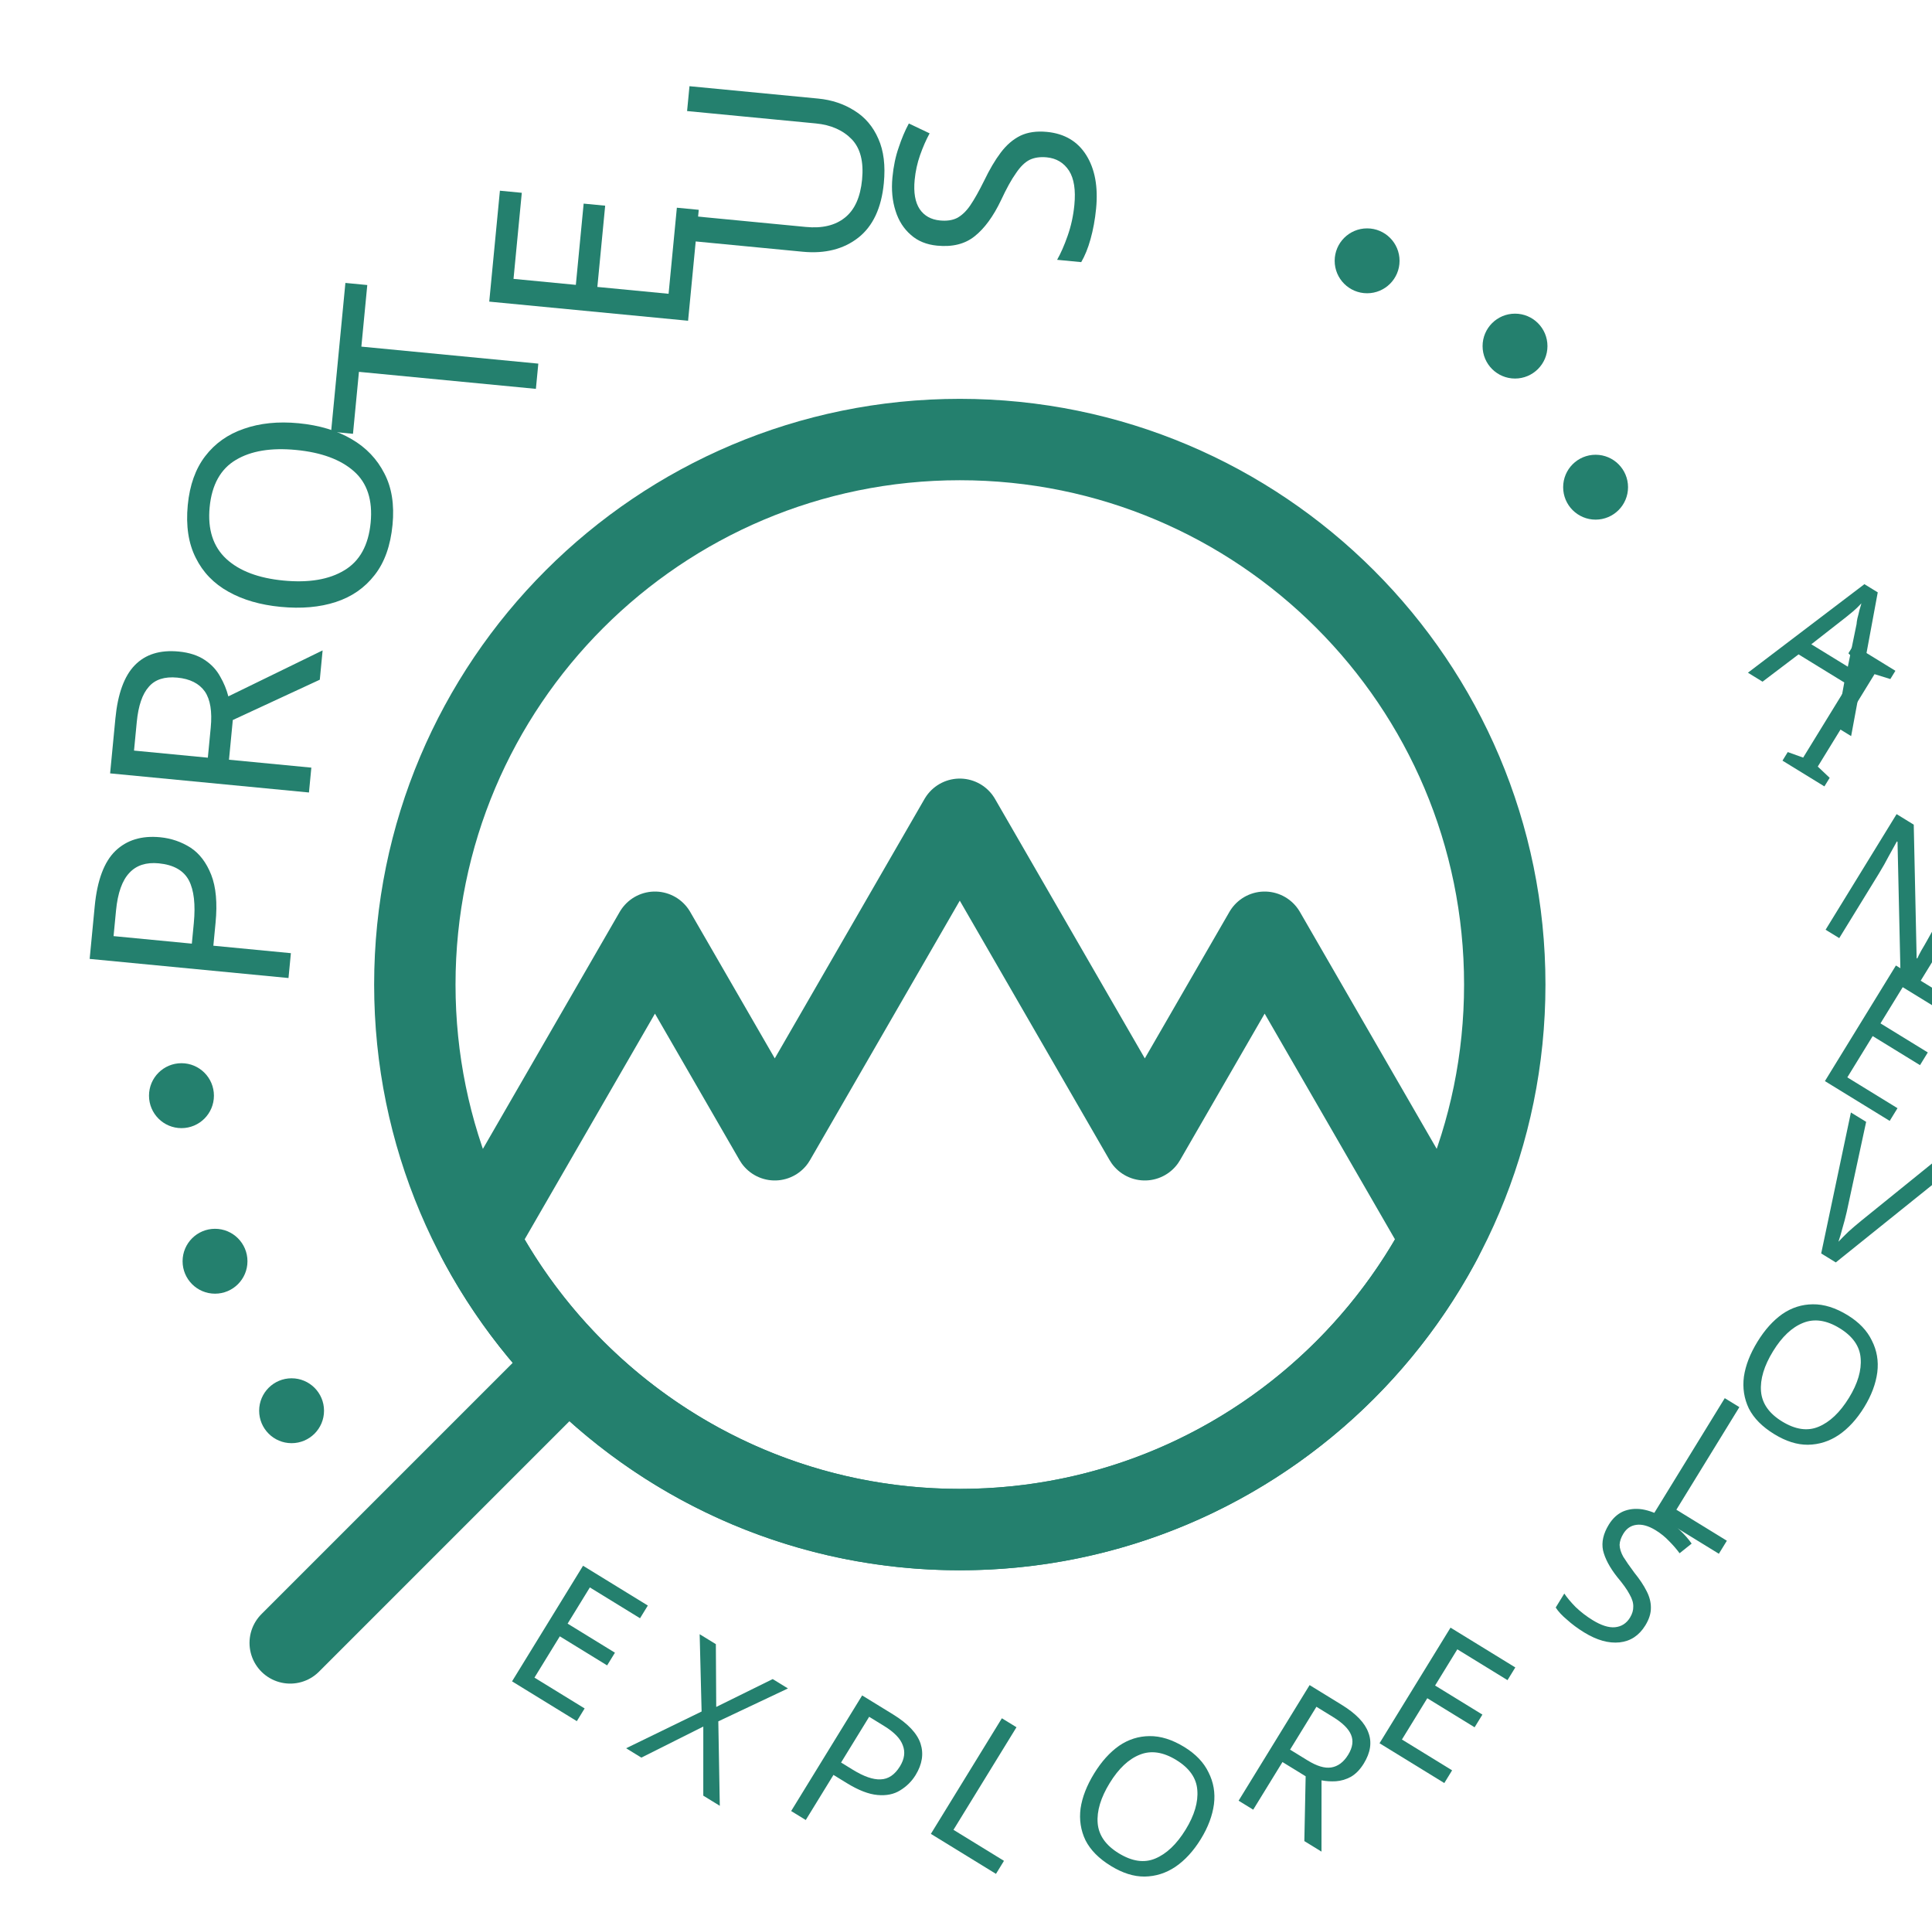
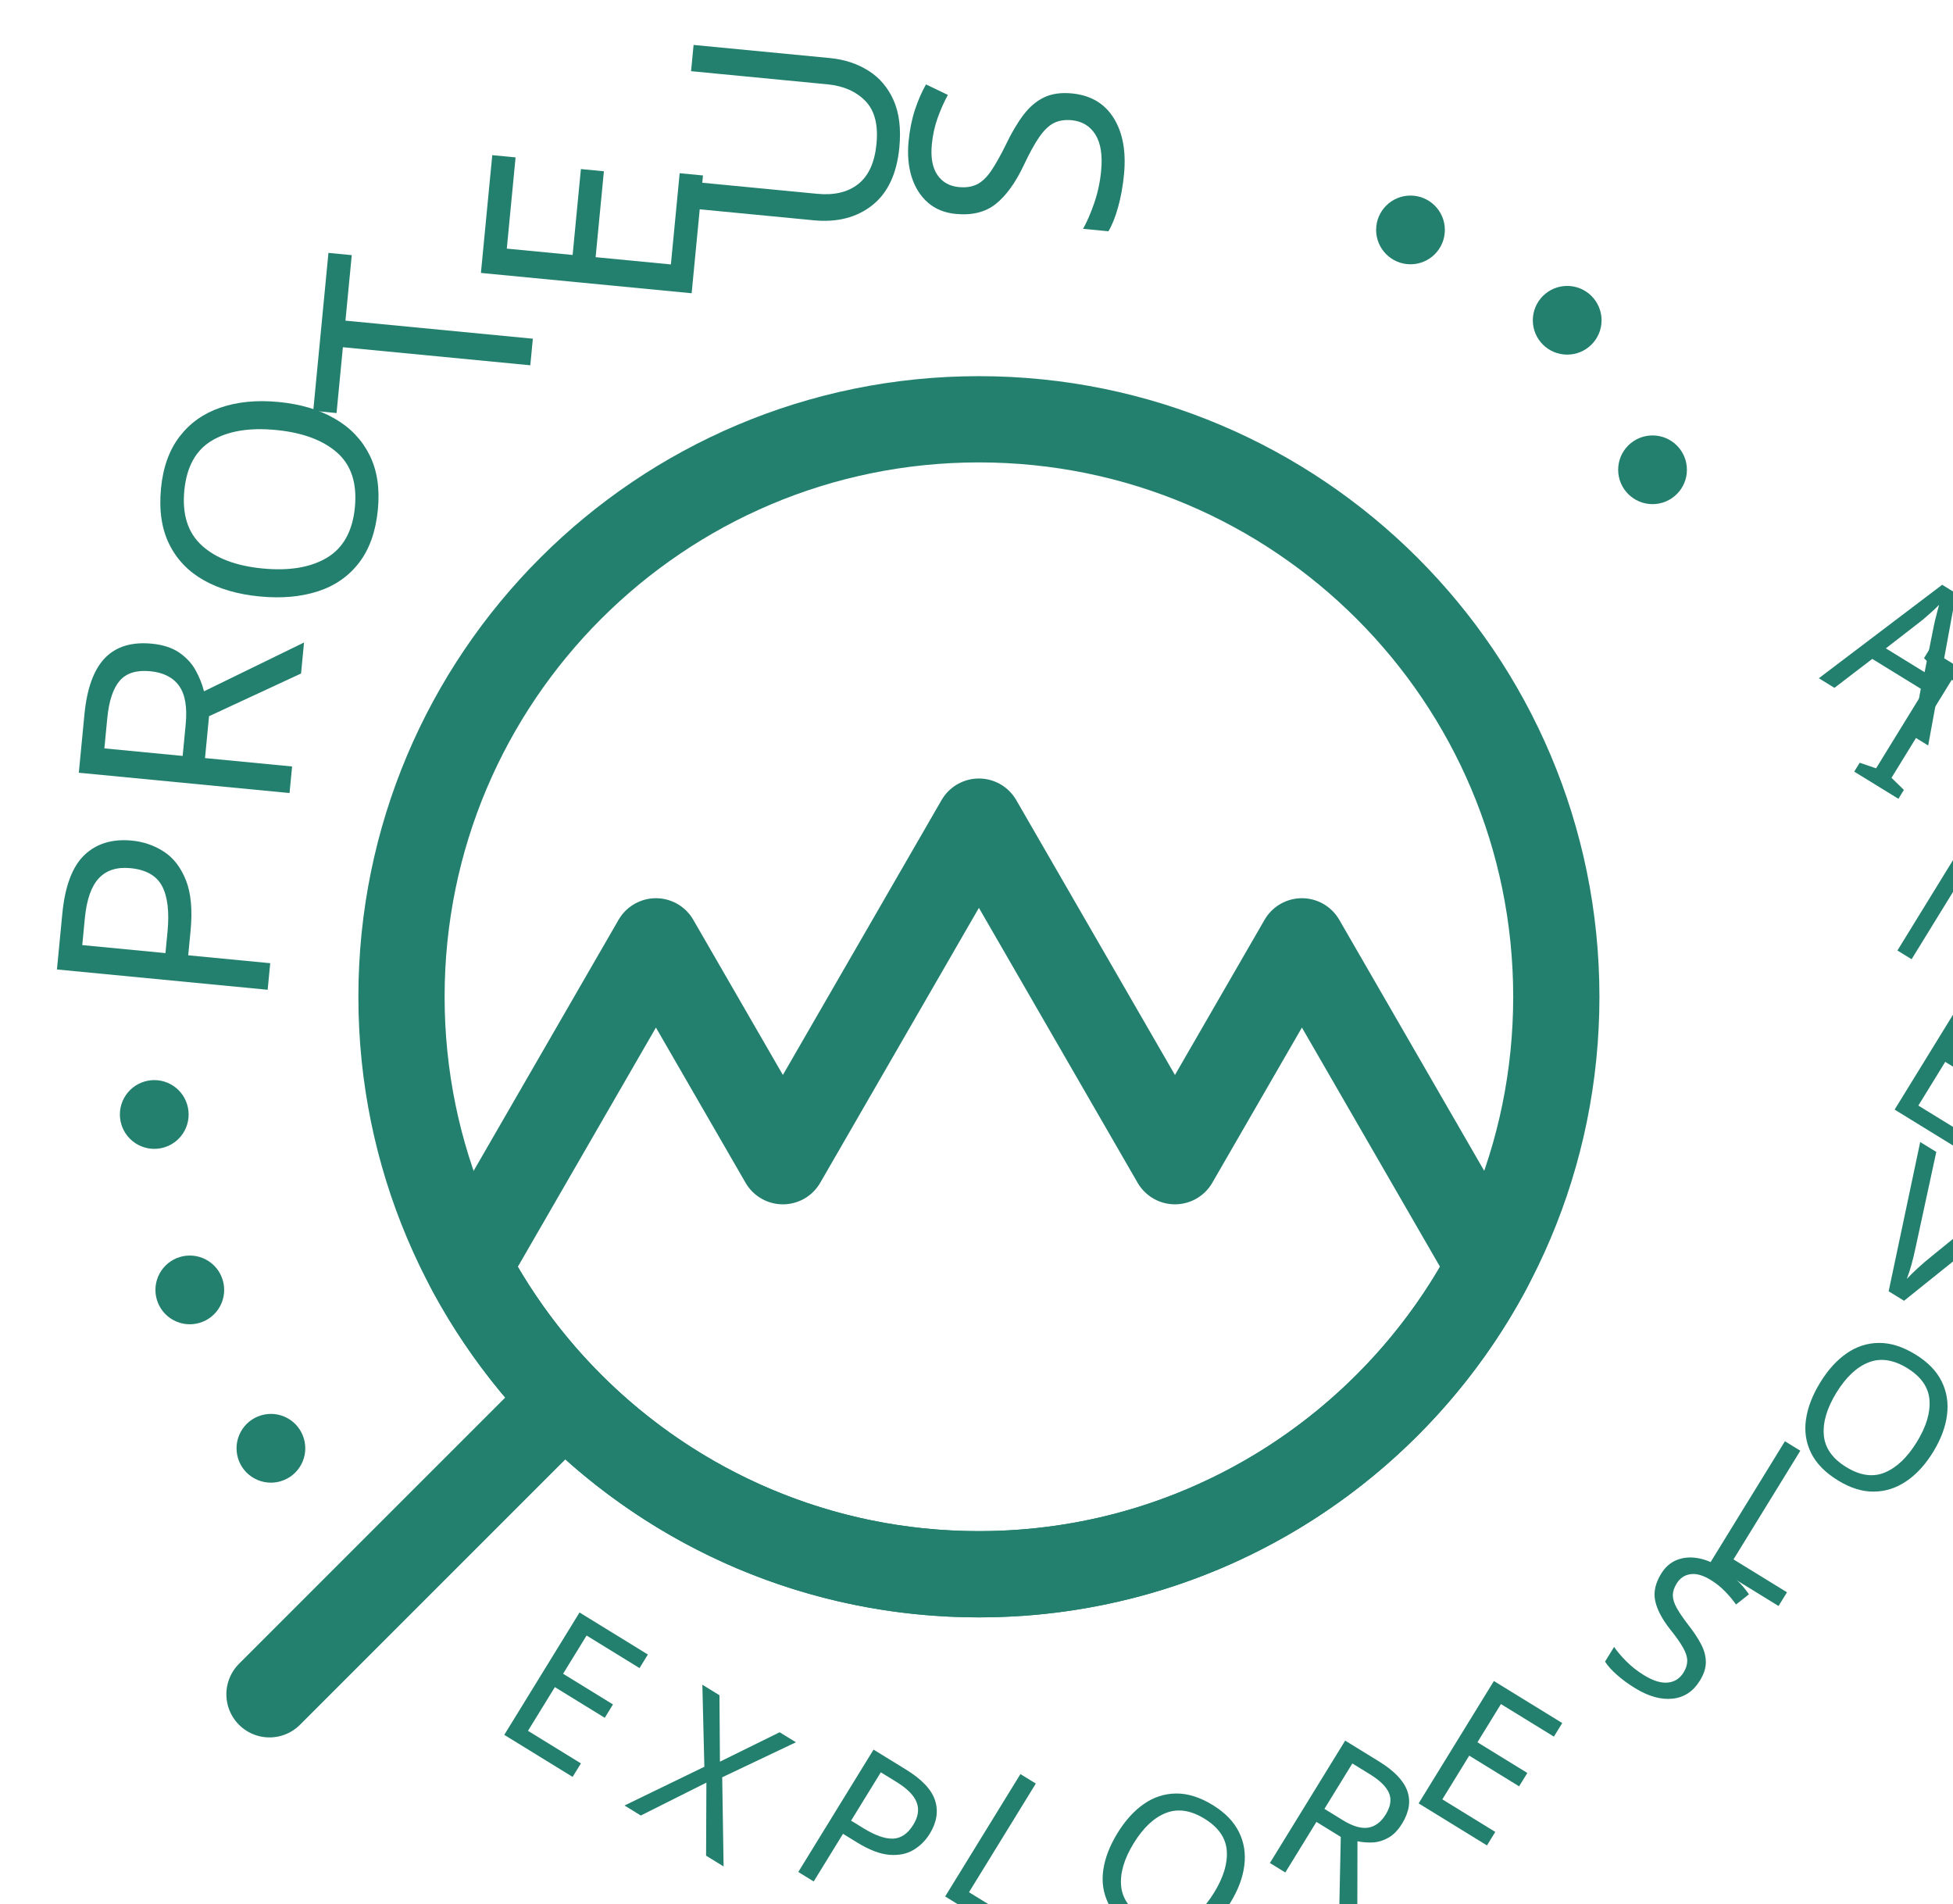
- <svg xmlns="http://www.w3.org/2000/svg" version="1.1" id="Layer_1" x="0px" y="0px" width="81px" height="80.714px" viewBox="0 0 81 80.714" enable-background="new 0 0 81 80.714" xml:space="preserve">
+ <svg xmlns="http://www.w3.org/2000/svg" version="1.1" id="Layer_1" x="0px" y="0px" width="383px" height="373.333px" viewBox="0 0 383 373.333" enable-background="new 0 0 383 373.333" xml:space="preserve">
  <g>
-     <circle fill="none" stroke="#24806E" stroke-width="3.412" stroke-linecap="round" stroke-linejoin="round" stroke-miterlimit="10" cx="40.24" cy="41.274" r="22.848" />
-     <path fill="none" d="M57.317,10.934c-17.003-8.947-38.041-2.418-46.988,14.59C1.382,42.525,7.914,63.566,24.918,72.513   c17.003,8.947,38.043,2.415,46.989-14.591C80.856,40.917,74.322,19.879,57.317,10.934z" />
-     <text transform="matrix(0.8521 0.5234 -0.5234 0.8521 20.8154 70.084)">
-       <tspan x="0" y="0" fill="#24806E" font-family="'HKGrotesk-Bold'" font-size="7.962">E</tspan>
-       <tspan x="6.277" y="-0.113" fill="#24806E" font-family="'HKGrotesk-Bold'" font-size="7.962" rotate="-10.509">X</tspan>
-       <tspan x="12.817" y="-1.494" fill="#24806E" font-family="'HKGrotesk-Bold'" font-size="7.962" rotate="-20.997">P</tspan>
-       <tspan x="18.31" y="-3.744" fill="#24806E" font-family="'HKGrotesk-Bold'" font-size="7.962" rotate="-30.497">L</tspan>
-       <tspan x="23.097" y="-6.625" fill="#24806E" font-family="'HKGrotesk-Bold'" font-size="7.962" rotate="-41.157">O</tspan>
-       <tspan x="28.574" y="-11.678" fill="#24806E" font-family="'HKGrotesk-Bold'" font-size="7.962" rotate="-52.525">R</tspan>
-       <tspan x="32.348" y="-16.824" fill="#24806E" font-family="'HKGrotesk-Bold'" font-size="7.962" rotate="-62.917">E</tspan>
-       <tspan x="34.97" y="-22.354" fill="#24806E" font-family="'HKGrotesk-Bold'" font-size="7.962" rotate="-70.618"> </tspan>
-       <tspan x="36.023" y="-25.351" fill="#24806E" font-family="'HKGrotesk-Bold'" font-size="7.962" rotate="-77.956">S</tspan>
-       <tspan x="37.11" y="-31.038" fill="#24806E" font-family="'HKGrotesk-Bold'" font-size="7.962" rotate="-87.291">L</tspan>
-       <tspan x="37.322" y="-36.606" fill="#24806E" font-family="'HKGrotesk-Bold'" font-size="7.962" rotate="-97.791">O</tspan>
-       <tspan x="36.112" y="-44.01" fill="#24806E" font-family="'HKGrotesk-Bold'" font-size="7.962" rotate="-109.569">V</tspan>
-       <tspan x="33.729" y="-50.249" fill="#24806E" font-family="'HKGrotesk-Bold'" font-size="7.962" rotate="-120.32">E</tspan>
-       <tspan x="30.434" y="-55.671" fill="#24806E" font-family="'HKGrotesk-Bold'" font-size="7.962" rotate="-131.415">N</tspan>
-       <tspan x="25.636" y="-60.765" fill="#24806E" font-family="'HKGrotesk-Bold'" font-size="7.962" rotate="-140.219">I</tspan>
-       <tspan x="22.784" y="-63.149" fill="#24806E" font-family="'HKGrotesk-Bold'" font-size="7.962" rotate="-148.607">A</tspan>
+     <path fill="none" stroke="#24806E" stroke-width="16.911" stroke-linecap="round" stroke-linejoin="round" stroke-miterlimit="10" d="   M305.207,195.453c0,62.535-50.689,113.236-113.236,113.236c-62.533,0-113.234-50.702-113.234-113.236   c0-62.535,50.702-113.237,113.234-113.237C254.518,82.216,305.207,132.918,305.207,195.453z" />
+     <path fill="none" d="M276.61,45.083C192.343,0.738,88.076,33.095,43.736,117.389c-44.339,84.258-11.969,188.538,72.306,232.878   c84.268,44.341,188.539,11.965,232.875-72.315C393.266,193.676,360.882,89.419,276.61,45.083z" />
+     <text transform="matrix(0.8518 0.5239 -0.5239 0.8518 95.6318 338.1768)">
+       <tspan x="0" y="0" fill="#24806E" font-family="'HKGrotesk-Bold'" font-size="39.459">E</tspan>
+       <tspan x="31.01" y="-0.551" fill="#24806E" font-family="'HKGrotesk-Bold'" font-size="39.459" rotate="-10.476">X</tspan>
+       <tspan x="63.201" y="-7.305" fill="#24806E" font-family="'HKGrotesk-Bold'" font-size="39.459" rotate="-20.887">P</tspan>
+       <tspan x="90.246" y="-18.307" fill="#24806E" font-family="'HKGrotesk-Bold'" font-size="39.459" rotate="-30.312">L</tspan>
+       <tspan x="113.946" y="-32.452" fill="#24806E" font-family="'HKGrotesk-Bold'" font-size="39.459" rotate="-40.946">O</tspan>
+       <tspan x="141.054" y="-57.256" fill="#24806E" font-family="'HKGrotesk-Bold'" font-size="39.459" rotate="-52.249">R</tspan>
+       <tspan x="159.773" y="-82.491" fill="#24806E" font-family="'HKGrotesk-Bold'" font-size="39.459" rotate="-62.572">E</tspan>
+       <tspan x="172.867" y="-109.658" fill="#24806E" font-family="'HKGrotesk-Bold'" font-size="39.459" rotate="-70.216"> </tspan>
+       <tspan x="178.161" y="-124.364" fill="#24806E" font-family="'HKGrotesk-Bold'" font-size="39.459" rotate="-77.512">S</tspan>
+       <tspan x="183.758" y="-152.44" fill="#24806E" font-family="'HKGrotesk-Bold'" font-size="39.459" rotate="-86.827">L</tspan>
+       <tspan x="185.038" y="-179.904" fill="#24806E" font-family="'HKGrotesk-Bold'" font-size="39.459" rotate="-97.294">O</tspan>
+       <tspan x="179.445" y="-216.312" fill="#24806E" font-family="'HKGrotesk-Bold'" font-size="39.459" rotate="-108.949">V</tspan>
+       <tspan x="168.015" y="-247.272" fill="#24806E" font-family="'HKGrotesk-Bold'" font-size="39.459" rotate="-119.668">E</tspan>
+       <tspan x="152.136" y="-274.13" fill="#24806E" font-family="'HKGrotesk-Bold'" font-size="39.459" rotate="-130.688">N</tspan>
+       <tspan x="128.795" y="-299.568" fill="#24806E" font-family="'HKGrotesk-Bold'" font-size="39.459" rotate="-139.443">I</tspan>
+       <tspan x="114.871" y="-311.534" fill="#24806E" font-family="'HKGrotesk-Bold'" font-size="39.459" rotate="-147.805">A</tspan>
    </text>
-     <path fill="none" d="M72.398,41.509c0.119,16.634-13.265,30.215-29.901,30.329c-16.63,0.12-30.208-13.271-30.329-29.901   c-0.116-16.629,13.272-30.208,29.9-30.328C58.702,11.49,72.279,24.881,72.398,41.509z" />
-     <text transform="matrix(0.0957 -0.9954 0.9954 0.0957 11.9863 42.1357)">
-       <tspan x="0" y="0" fill="#24806E" font-family="'HKGrotesk-Bold'" font-size="11.731">P</tspan>
-       <tspan x="7.825" y="0.113" fill="#24806E" font-family="'HKGrotesk-Bold'" font-size="11.731" rotate="15.454">R</tspan>
-       <tspan x="15.877" y="2.399" fill="#24806E" font-family="'HKGrotesk-Bold'" font-size="11.731" rotate="32.695">O</tspan>
-       <tspan x="23.984" y="7.964" fill="#24806E" font-family="'HKGrotesk-Bold'" font-size="11.731" rotate="49.369">T</tspan>
-       <tspan x="29.03" y="14.041" fill="#24806E" font-family="'HKGrotesk-Bold'" font-size="11.731" rotate="64.739">E</tspan>
-       <tspan x="32.448" y="21.533" fill="#24806E" font-family="'HKGrotesk-Bold'" font-size="11.731" rotate="81.105">U</tspan>
-       <tspan x="33.601" y="30.496" fill="#24806E" font-family="'HKGrotesk-Bold'" font-size="11.731" rotate="96.831">S</tspan>
+     <path fill="none" d="M351.346,196.612c0.591,82.437-65.737,149.744-148.188,150.308C120.738,347.511,53.45,281.154,52.85,198.733   c-0.578-82.411,65.775-149.709,148.184-150.304C283.47,47.838,350.755,114.205,351.346,196.612z" />
+     <text transform="matrix(0.0959 -0.9954 0.9954 0.0959 51.9502 199.6953)">
+       <tspan x="0" y="0" fill="#24806E" font-family="'HKGrotesk-Bold'" font-size="58.139">P</tspan>
+       <tspan x="38.807" y="0.568" fill="#24806E" font-family="'HKGrotesk-Bold'" font-size="58.139" rotate="15.465">R</tspan>
+       <tspan x="78.709" y="11.905" fill="#24806E" font-family="'HKGrotesk-Bold'" font-size="58.139" rotate="32.707">O</tspan>
+       <tspan x="118.923" y="39.526" fill="#24806E" font-family="'HKGrotesk-Bold'" font-size="58.139" rotate="49.402">T</tspan>
+       <tspan x="143.921" y="69.661" fill="#24806E" font-family="'HKGrotesk-Bold'" font-size="58.139" rotate="64.771">E</tspan>
+       <tspan x="160.865" y="106.894" fill="#24806E" font-family="'HKGrotesk-Bold'" font-size="58.139" rotate="81.172">U</tspan>
+       <tspan x="166.529" y="151.253" fill="#24806E" font-family="'HKGrotesk-Bold'" font-size="58.139" rotate="96.879">S</tspan>
    </text>
-     <path fill="none" stroke="#24806E" stroke-width="3.412" stroke-linecap="round" stroke-linejoin="round" stroke-miterlimit="10" d="   M40.239,64.123c8.766,0,16.375-4.937,20.207-12.183l-7.425-12.859l-5.024,8.7l-7.758-13.436l-7.756,13.436l-5.024-8.7L20.035,51.94   C23.867,59.187,31.475,64.123,40.239,64.123z" />
-     <line fill="none" stroke="#24806E" stroke-width="3.412" stroke-linecap="round" stroke-linejoin="round" stroke-miterlimit="10" x1="12.167" y1="68.873" x2="23.607" y2="57.434" />
-     <circle fill="#24806E" cx="57.317" cy="10.934" r="1.36" />
-     <circle fill="#24806E" cx="63.518" cy="14.509" r="1.36" />
-     <circle fill="#24806E" cx="66.896" cy="20.424" r="1.36" />
-     <circle fill="#24806E" cx="12.225" cy="59.14" r="1.36" />
-     <circle fill="#24806E" cx="9.015" cy="52.873" r="1.36" />
-     <circle fill="#24806E" cx="7.608" cy="45.932" r="1.361" />
+     <path fill="none" stroke="#24806E" stroke-width="16.911" stroke-linecap="round" stroke-linejoin="round" stroke-miterlimit="10" d="   M191.971,308.689c43.444,0,81.154-24.465,100.145-60.379l-36.799-63.728l-24.899,43.115l-38.447-66.588l-38.44,66.588   l-24.898-43.115l-36.795,63.728C110.829,284.225,148.536,308.689,191.971,308.689z" />
+     <line fill="none" stroke="#24806E" stroke-width="16.911" stroke-linecap="round" stroke-linejoin="round" stroke-miterlimit="10" x1="52.848" y1="332.228" x2="109.542" y2="275.537" />
+     <path fill="#24806E" d="M283.349,45.085c0,3.722-3.019,6.737-6.737,6.737c-3.725,0-6.742-3.016-6.742-6.737   c0-3.722,3.017-6.737,6.742-6.737C280.33,38.348,283.349,41.363,283.349,45.085z" />
+     <path fill="#24806E" d="M314.081,62.806c0,3.721-3.018,6.732-6.74,6.732s-6.743-3.011-6.743-6.732c0-3.72,3.021-6.74,6.743-6.74   S314.081,59.086,314.081,62.806z" />
+     <path fill="#24806E" d="M330.819,92.118c0,3.717-3.021,6.737-6.744,6.737c-3.72,0-6.739-3.02-6.739-6.737   c0-3.724,3.02-6.735,6.739-6.735C327.799,85.383,330.819,88.394,330.819,92.118z" />
+     <path fill="#24806E" d="M47.192,280.802c1.76-3.283,5.847-4.508,9.126-2.756c3.276,1.769,4.51,5.856,2.751,9.135   c-1.762,3.279-5.852,4.508-9.136,2.744C46.66,288.174,45.429,284.079,47.192,280.802z" />
+     <path fill="#24806E" d="M31.284,249.745c1.762-3.279,5.847-4.503,9.128-2.75c3.279,1.764,4.508,5.853,2.751,9.13   c-1.762,3.274-5.849,4.508-9.135,2.744C30.756,257.117,29.525,253.025,31.284,249.745z" />
+     <path fill="#24806E" d="M24.311,215.345c1.764-3.277,5.851-4.509,9.135-2.751c3.271,1.764,4.503,5.846,2.746,9.137   c-1.764,3.275-5.849,4.504-9.125,2.74C23.783,222.708,22.556,218.628,24.311,215.345z" />
  </g>
</svg>
